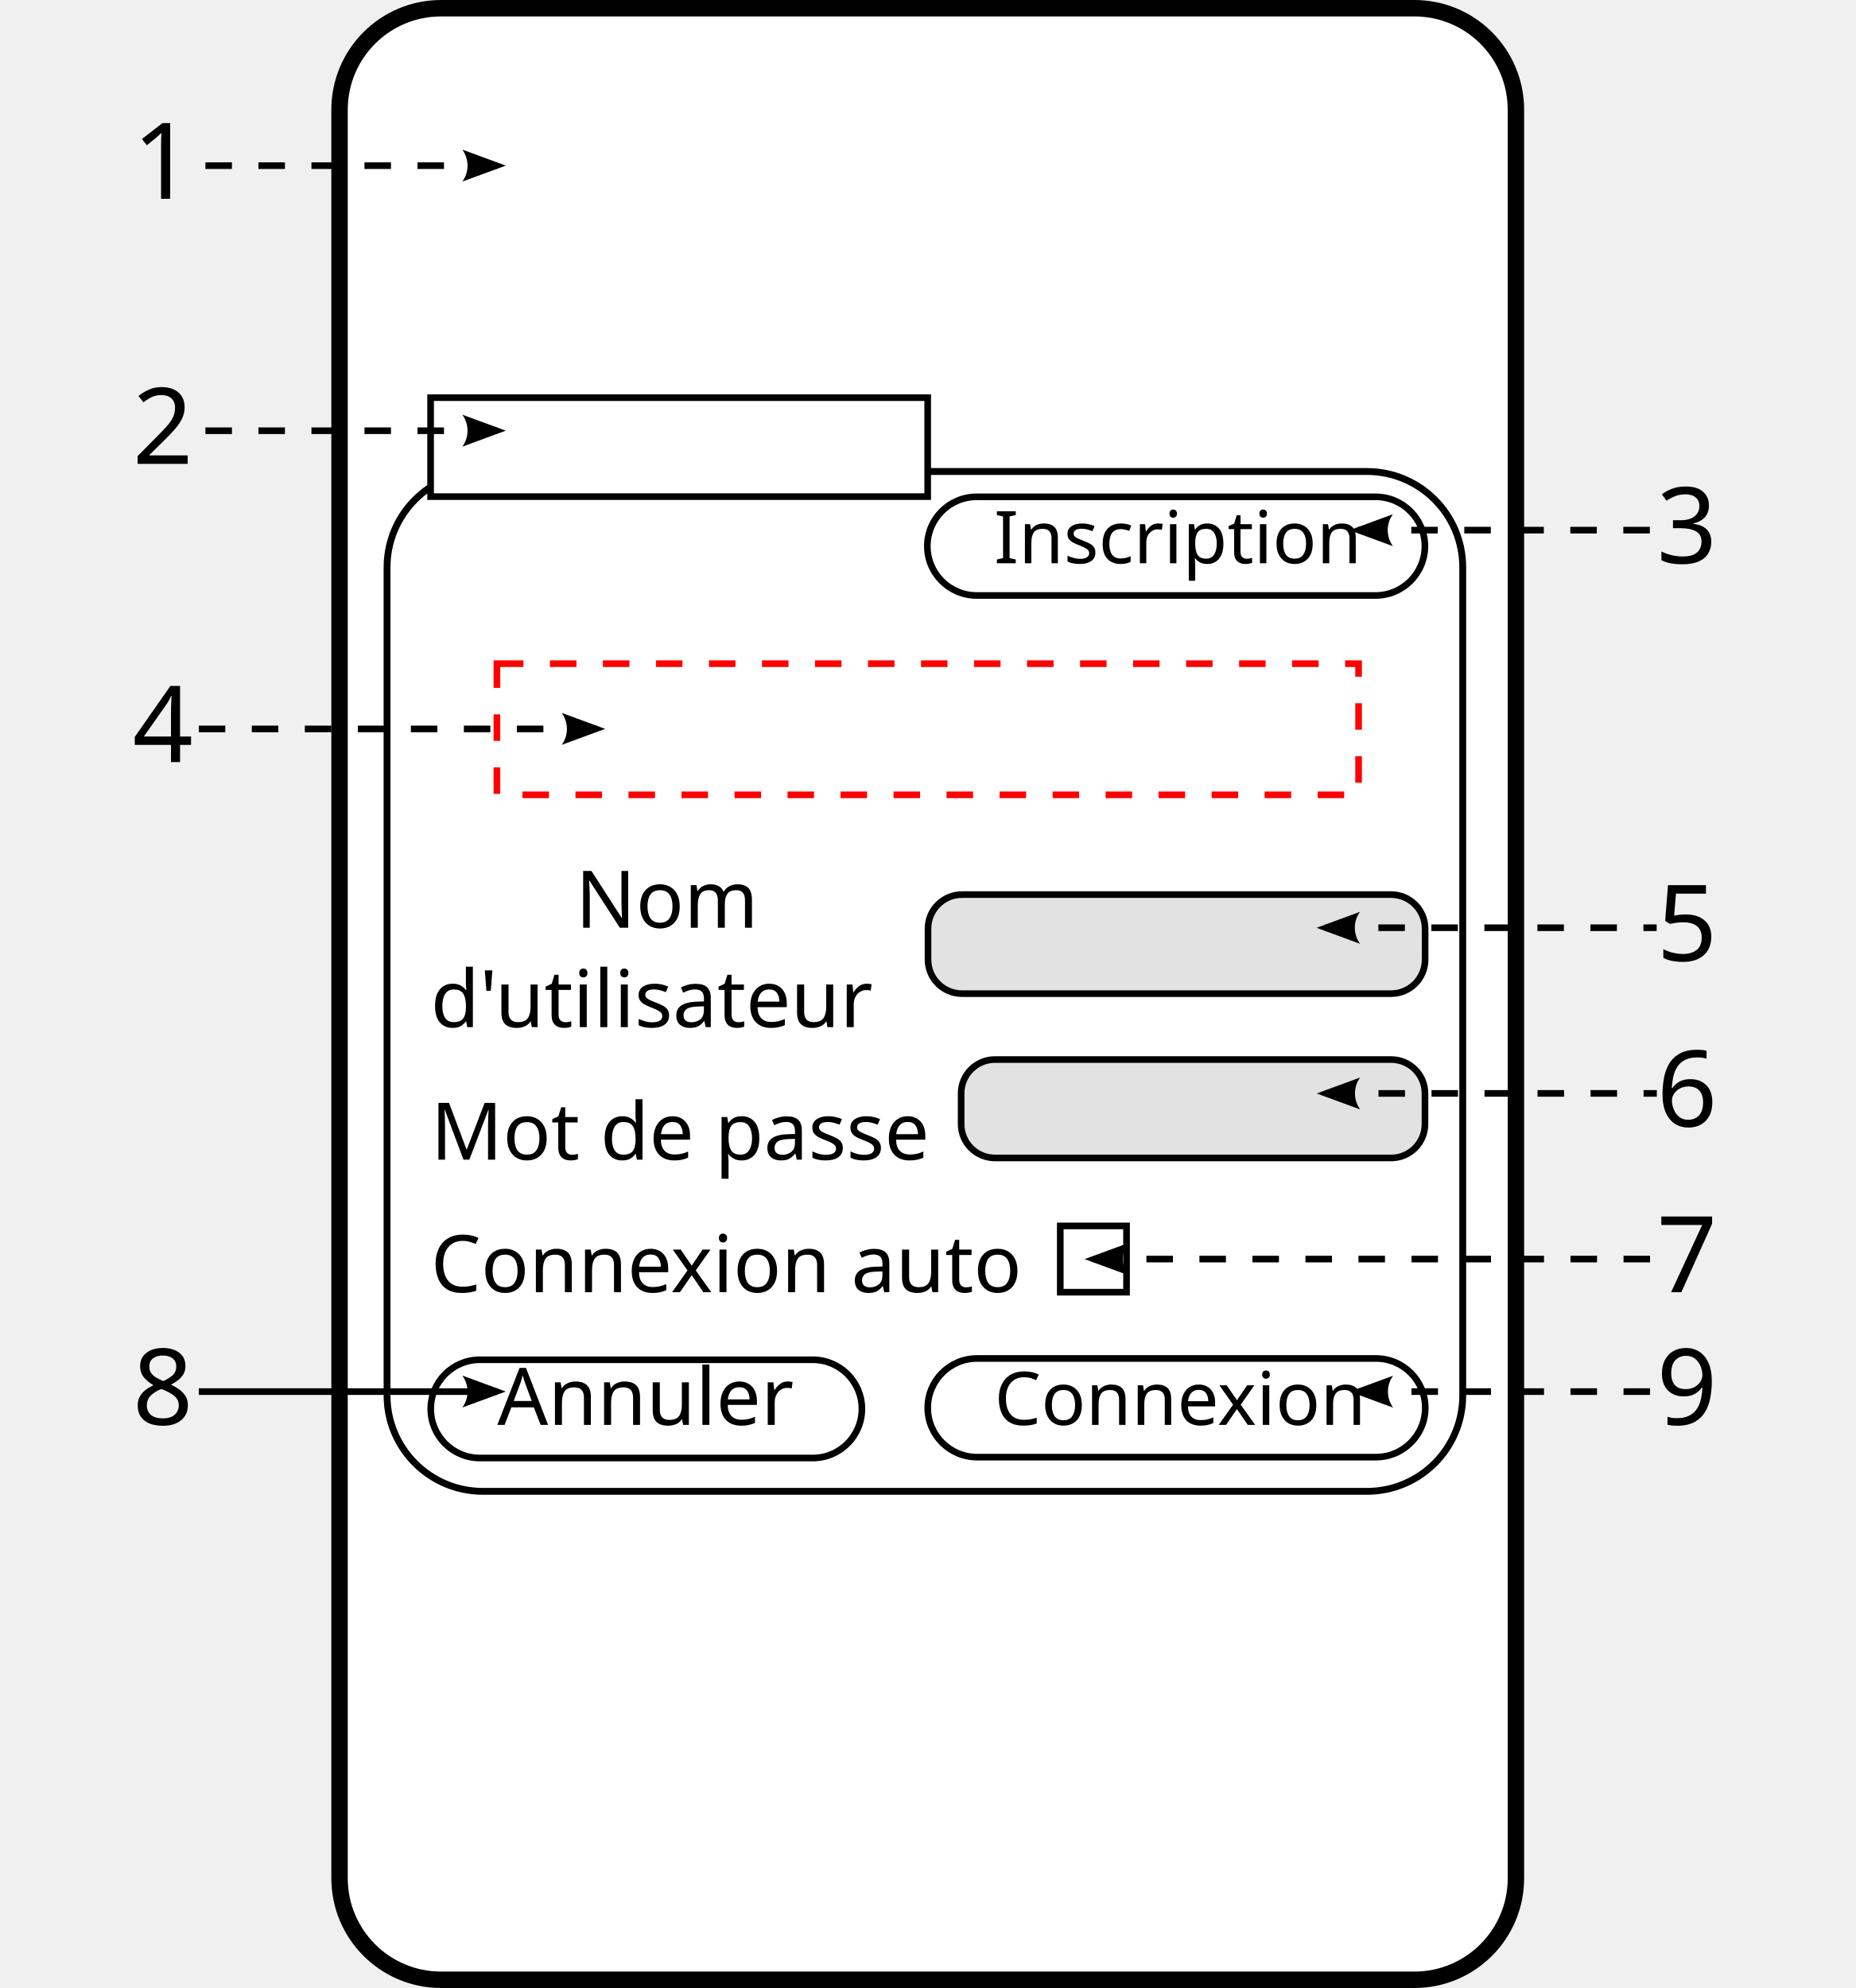
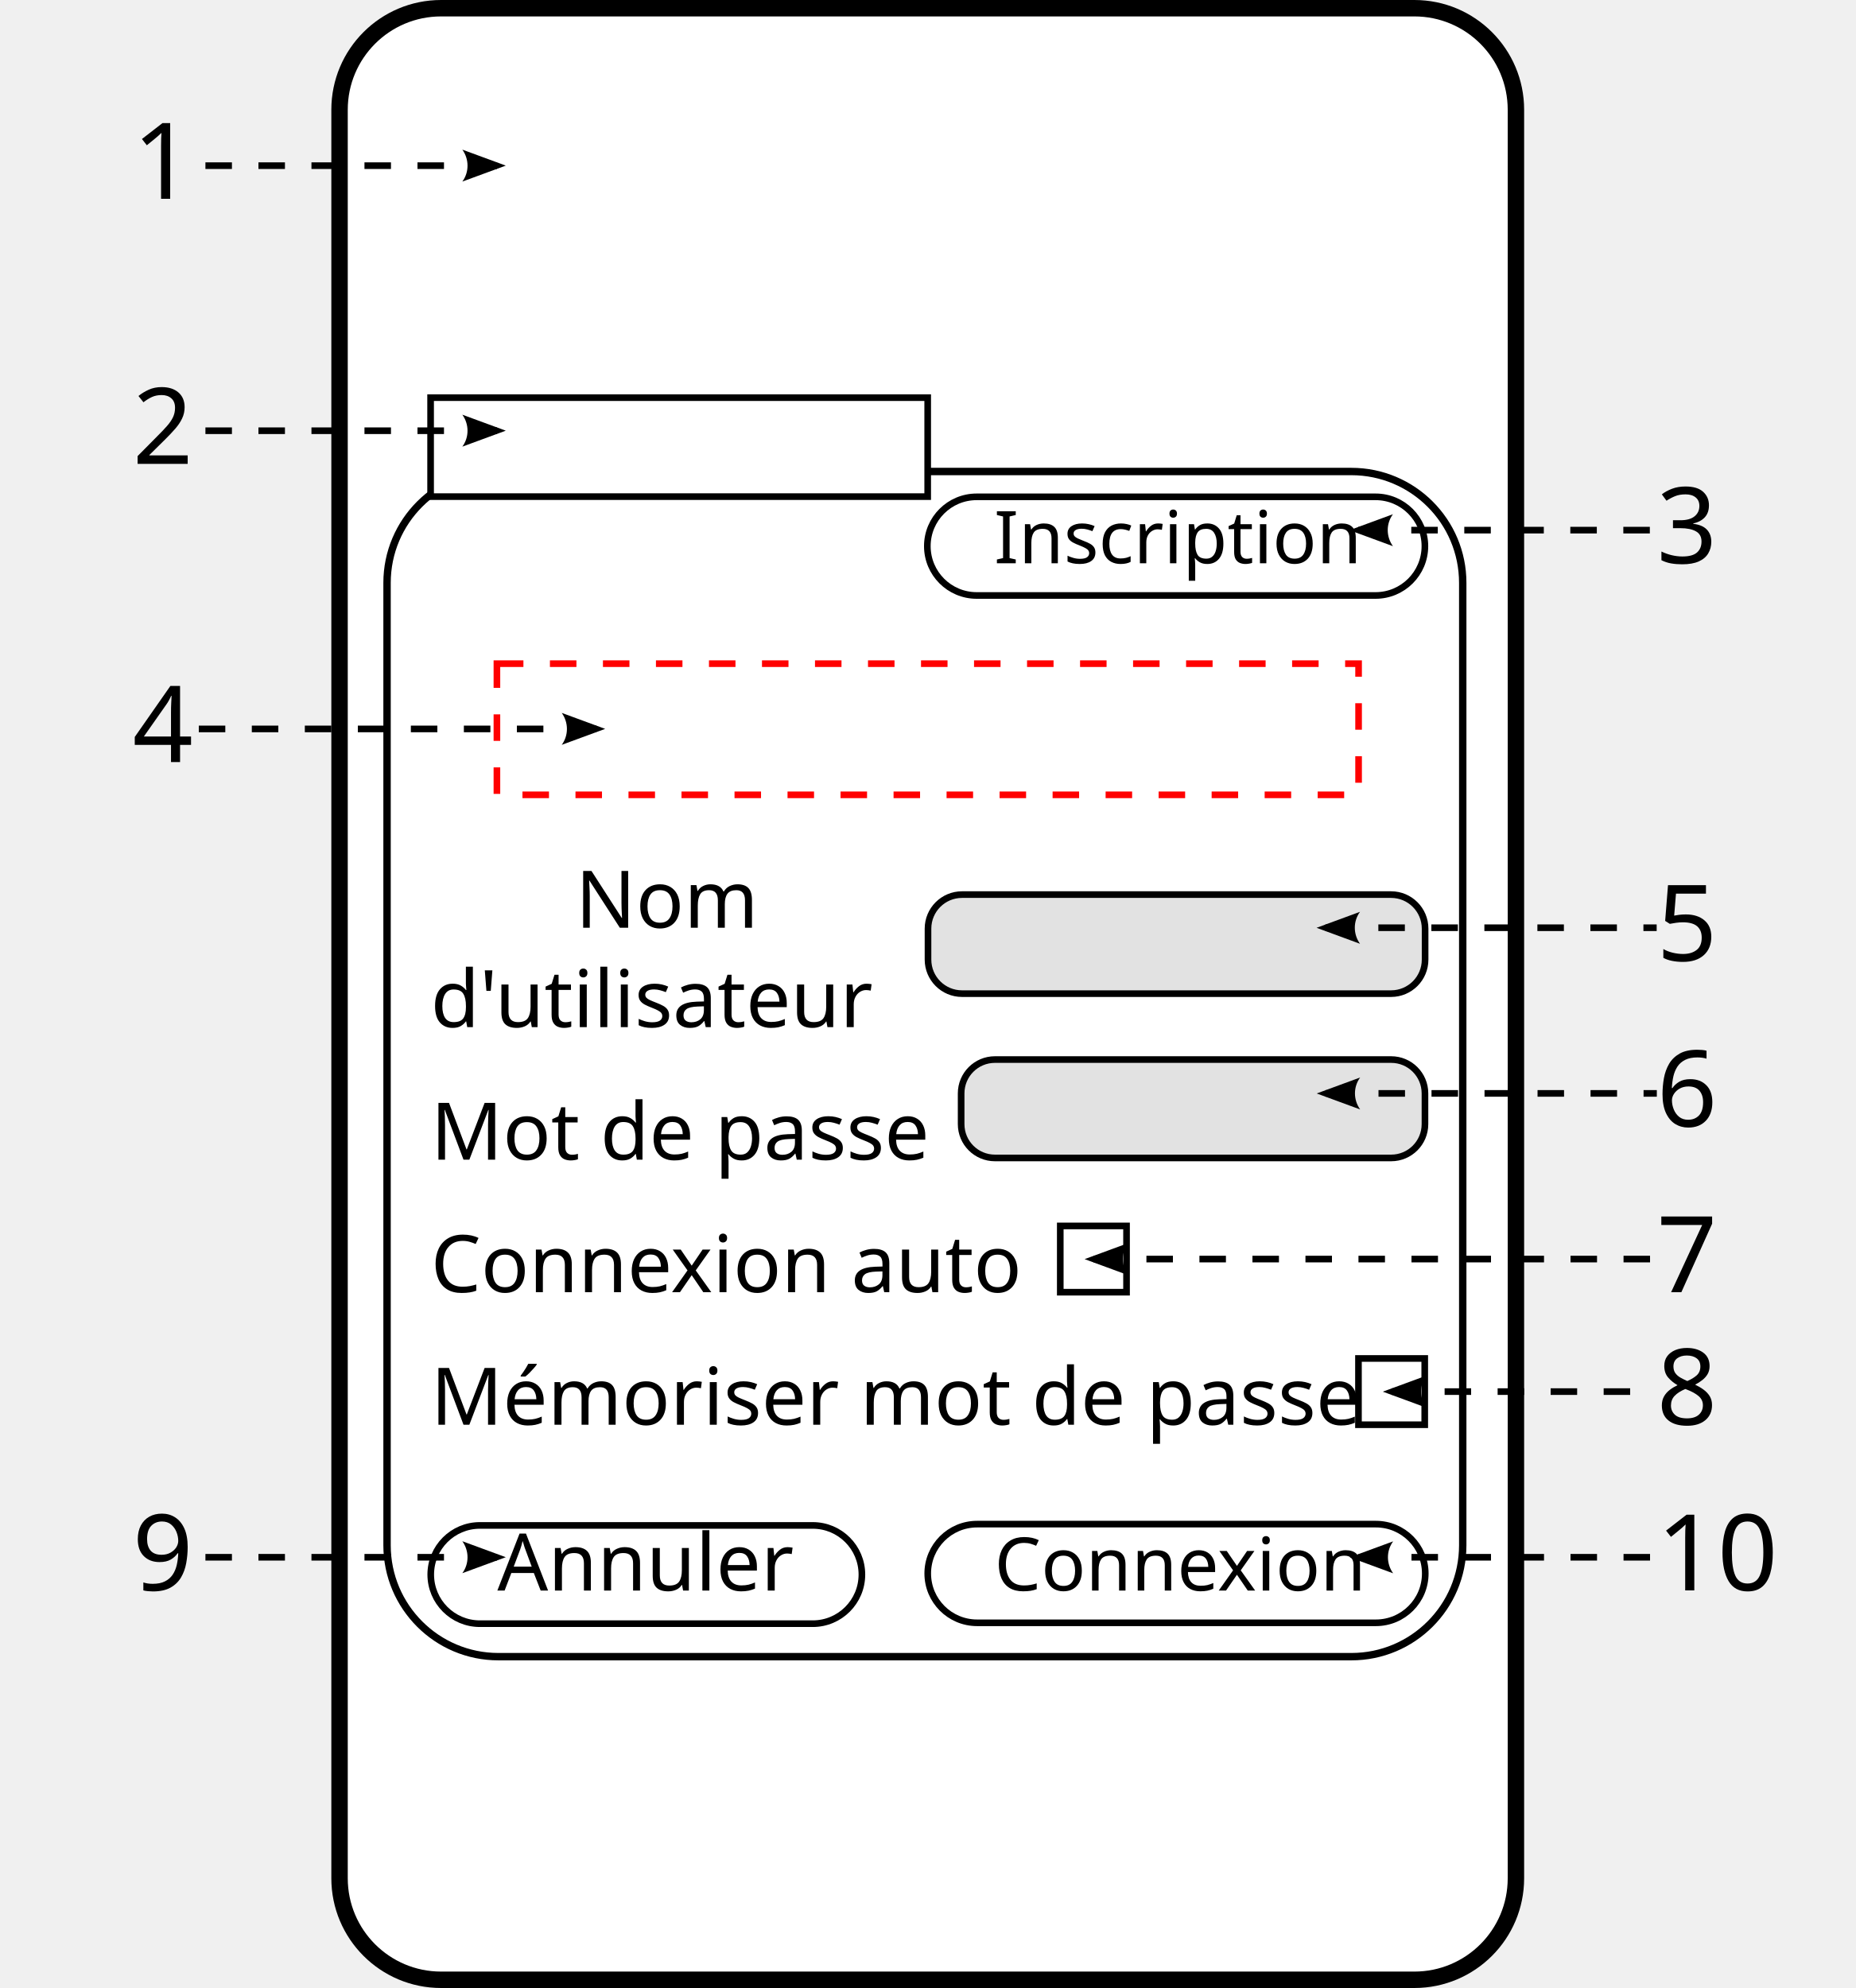
<svg xmlns="http://www.w3.org/2000/svg" version="1.0" width="560" height="600" id="svg2">
  <defs id="defs4">
    <marker orient="auto" refY="0.0" refX="0.0" id="Arrow2Mend" style="overflow:visible;">
      <path id="path5830" style="font-size:12.0;fill-rule:evenodd;stroke-width:0.625;stroke-linejoin:round;" d="M 8.719,4.034 L -2.207,0.016 L 8.719,-4.002 C 6.973,-1.63 6.983,1.616 8.719,4.034 z " transform="scale(0.6) rotate(180) translate(0,0)" />
    </marker>
    <marker refX="0" refY="0" orient="auto" id="Arrow2Mstart" style="overflow:visible">
      <path d="M 8.719,4.034 L -2.207,0.016 L 8.719,-4.002 C 6.973,-1.63 6.983,1.616 8.719,4.034 L 8.719,4.034 L 8.719,4.034 z" transform="scale(0.6,0.6)" id="path5217" style="font-size:12px;fill-rule:evenodd;stroke-width:0.625;stroke-linejoin:round" />
    </marker>
  </defs>
  <g transform="translate(0,147.9998)" id="layer1">
    <rect width="355.044" height="595.044" ry="30.646" x="102.478" y="-145.522" id="rect2385" style="fill:#ffffff;fill-opacity:1;fill-rule:evenodd;stroke:#000000;stroke-width:4.956;stroke-linecap:butt;stroke-linejoin:miter;stroke-miterlimit:4;stroke-dasharray:none;stroke-opacity:1" />
-     <rect width="324.654" height="307.801" ry="28.927" x="116.815" y="-5.695" id="rect6597" style="fill:#000000;fill-opacity:0;stroke:#000000;stroke-width:2.069;stroke-miterlimit:4;stroke-dasharray:none;stroke-dashoffset:0;stroke-opacity:1" />
+     <rect width="324.654" height="357.696" ry="33.616" x="116.815" y="-5.695" id="rect6597" style="fill:#000000;fill-opacity:0;stroke:#000000;stroke-width:2.23;stroke-miterlimit:4;stroke-opacity:1;stroke-dasharray:none;stroke-dashoffset:0" />
    <rect width="150.028" height="29.893" ry="10.269" x="280.082" y="121.999" id="rect7109" style="fill:#000000;fill-opacity:0.116;stroke:#000000;stroke-width:2;stroke-miterlimit:4;stroke-dasharray:none;stroke-dashoffset:0;stroke-opacity:1" />
    <rect width="139.989" height="29.695" ry="10.201" x="290.081" y="171.785" id="rect7111" style="fill:#000000;fill-opacity:0.116;stroke:#000000;stroke-width:2;stroke-miterlimit:4;stroke-dasharray:none;stroke-dashoffset:0;stroke-opacity:1" />
-     <rect width="150.16" height="29.779" ry="14.889" x="280" y="262" id="rect7113" style="fill:#000000;fill-opacity:0;stroke:#000000;stroke-width:2;stroke-miterlimit:4;stroke-dasharray:none;stroke-dashoffset:0;stroke-opacity:1" />
+     <rect width="150.16" height="29.779" ry="14.889" x="280" y="312" id="rect7113" style="fill:#000000;fill-opacity:0;stroke:#000000;stroke-width:2;stroke-miterlimit:4;stroke-opacity:1;stroke-dasharray:none;stroke-dashoffset:0" />
    <text x="130" y="132" id="text7115" xml:space="preserve" style="font-size:24px;font-style:normal;font-variant:normal;font-weight:normal;font-stretch:normal;line-height:125%;letter-spacing:0px;word-spacing:0px;fill:#000000;fill-opacity:1;stroke:none;font-family:Utopia;-inkscape-font-specification:Utopia">
      <tspan x="130" y="132" id="tspan7117">       Nom </tspan>
      <tspan x="130" y="162" id="tspan7119">d'utilisateur</tspan>
    </text>
    <text x="130" y="202" id="text7121" xml:space="preserve" style="font-size:22.848px;font-style:normal;font-variant:normal;font-weight:normal;font-stretch:normal;line-height:125%;letter-spacing:0px;word-spacing:0px;fill:#000000;fill-opacity:1;stroke:none;font-family:Utopia;-inkscape-font-specification:Utopia">
      <tspan x="130" y="202" id="tspan7123" style="font-size:24px">Mot de passe</tspan>
    </text>
-     <rect width="130.127" height="29.658" ry="14.829" x="130.003" y="262.389" id="rect7125" style="fill:#000000;fill-opacity:0;stroke:#000000;stroke-width:2;stroke-miterlimit:4;stroke-dasharray:none;stroke-dashoffset:0;stroke-opacity:1" />
-     <text x="150.105" y="282.056" id="text7127" xml:space="preserve" style="font-size:24px;font-style:normal;font-variant:normal;font-weight:normal;font-stretch:normal;line-height:125%;letter-spacing:0px;word-spacing:0px;fill:#000000;fill-opacity:1;stroke:none;font-family:Utopia;-inkscape-font-specification:Utopia">
-       <tspan x="150.105" y="282.056" id="tspan7129">Annuler</tspan>
+     <rect width="130.127" height="29.658" ry="14.829" x="130.003" y="312.389" id="rect7125" style="fill:#000000;fill-opacity:0;stroke:#000000;stroke-width:2;stroke-miterlimit:4;stroke-opacity:1;stroke-dasharray:none;stroke-dashoffset:0" />
+     <text x="150.105" y="332.056" id="text7127" xml:space="preserve" style="font-size:24px;font-style:normal;font-variant:normal;font-weight:normal;font-stretch:normal;line-height:125%;letter-spacing:0px;word-spacing:0px;fill:#000000;fill-opacity:1;stroke:none;font-family:Utopia;-inkscape-font-specification:Utopia">
+       <tspan x="150.105" y="332.056" id="tspan7129">Annuler</tspan>
    </text>
-     <text x="300.105" y="282.056" id="text7131" xml:space="preserve" style="font-size:22.311px;font-style:normal;font-variant:normal;font-weight:normal;font-stretch:normal;line-height:125%;letter-spacing:0px;word-spacing:0px;fill:#000000;fill-opacity:1;stroke:none;font-family:Utopia;-inkscape-font-specification:Utopia">
-       <tspan x="300.105" y="282.056" id="tspan7133">Connexion</tspan>
+     <text x="300.105" y="332.056" id="text7131" xml:space="preserve" style="font-size:22.311px;font-style:normal;font-variant:normal;font-weight:normal;font-stretch:normal;line-height:125%;letter-spacing:0px;word-spacing:0px;fill:#000000;fill-opacity:1;stroke:none;font-family:Utopia;-inkscape-font-specification:Utopia">
+       <tspan x="300.105" y="332.056" id="tspan7133">Connexion</tspan>
    </text>
    <rect width="150.027" height="29.873" ry="0" x="129.96" y="-27.987" id="rect7135" style="fill:#ffffff;fill-opacity:1;stroke:#000000;stroke-width:2;stroke-miterlimit:4;stroke-dasharray:none;stroke-dashoffset:0;stroke-opacity:1" />
    <rect width="150.171" height="29.77" ry="14.885" x="279.879" y="1.95" id="rect7137" style="fill:#000000;fill-opacity:0;stroke:#000000;stroke-width:2;stroke-miterlimit:4;stroke-dasharray:none;stroke-dashoffset:0;stroke-opacity:1" />
    <text x="300" y="22" id="text7139" xml:space="preserve" style="font-size:23.012px;font-style:normal;font-variant:normal;font-weight:normal;font-stretch:normal;line-height:125%;letter-spacing:0px;word-spacing:0px;fill:#000000;fill-opacity:1;stroke:none;font-family:Utopia;-inkscape-font-specification:Utopia">
      <tspan x="300" y="22" id="tspan7141" style="font-size:22px">Inscription</tspan>
    </text>
    <rect width="260.062" height="39.588" ry="0" x="149.973" y="52.302" id="rect7893" style="fill:#ffffff;fill-opacity:1;stroke:#ff0000;stroke-width:2;stroke-miterlimit:4;stroke-dasharray:8,8;stroke-dashoffset:0;stroke-opacity:1" />
    <text x="40" y="-88" id="text8271" xml:space="preserve" style="font-size:32px;font-style:normal;font-variant:normal;font-weight:normal;font-stretch:normal;line-height:125%;letter-spacing:0px;word-spacing:0px;fill:#000000;fill-opacity:1;stroke:none;font-family:Utopia;-inkscape-font-specification:Utopia">
      <tspan x="40" y="-88" id="tspan8273">1</tspan>
    </text>
    <text x="564.856" y="296.632" id="text8275" xml:space="preserve" style="font-size:32px;font-style:normal;font-variant:normal;font-weight:normal;font-stretch:normal;line-height:125%;letter-spacing:0px;word-spacing:0px;fill:#000000;fill-opacity:1;stroke:none;font-family:Utopia;-inkscape-font-specification:Utopia">
      <tspan x="564.856" y="296.632" id="tspan8277" />
    </text>
    <text x="40" y="-8" id="text8295" xml:space="preserve" style="font-size:32px;font-style:normal;font-variant:normal;font-weight:normal;font-stretch:normal;line-height:125%;letter-spacing:0px;word-spacing:0px;fill:#000000;fill-opacity:1;stroke:none;font-family:Utopia;-inkscape-font-specification:Utopia">
      <tspan x="40" y="-8" id="tspan8297">2</tspan>
    </text>
    <text x="40" y="82" id="text8299" xml:space="preserve" style="font-size:32px;font-style:normal;font-variant:normal;font-weight:normal;font-stretch:normal;line-height:125%;letter-spacing:0px;word-spacing:0px;fill:#000000;fill-opacity:1;stroke:none;font-family:Utopia;-inkscape-font-specification:Utopia">
      <tspan x="40" y="82" id="tspan8301">4</tspan>
    </text>
    <text x="500" y="142" id="text8303" xml:space="preserve" style="font-size:32px;font-style:normal;font-variant:normal;font-weight:normal;font-stretch:normal;line-height:125%;letter-spacing:0px;word-spacing:0px;fill:#000000;fill-opacity:1;stroke:none;font-family:Utopia;-inkscape-font-specification:Utopia">
      <tspan x="500" y="142" id="tspan8305">5</tspan>
    </text>
    <text x="500" y="192" id="text8307" xml:space="preserve" style="font-size:32px;font-style:normal;font-variant:normal;font-weight:normal;font-stretch:normal;line-height:125%;letter-spacing:0px;word-spacing:0px;fill:#000000;fill-opacity:1;stroke:none;font-family:Utopia;-inkscape-font-specification:Utopia">
      <tspan x="500" y="192" id="tspan8309">6</tspan>
    </text>
    <text x="500" y="22" id="text8311" xml:space="preserve" style="font-size:32px;font-style:normal;font-variant:normal;font-weight:normal;font-stretch:normal;line-height:125%;letter-spacing:0px;word-spacing:0px;fill:#000000;fill-opacity:1;stroke:none;font-family:Utopia;-inkscape-font-specification:Utopia">
      <tspan x="500" y="22" id="tspan8313">3</tspan>
    </text>
    <text x="500" y="242" id="text4763" xml:space="preserve" style="font-size:32px;font-style:normal;font-variant:normal;font-weight:normal;font-stretch:normal;fill:#000000;fill-opacity:1;stroke:none;font-family:Utopia;-inkscape-font-specification:Utopia">
      <tspan x="500" y="242" id="tspan4765">7</tspan>
    </text>
-     <text x="40" y="282" id="text4767" xml:space="preserve" style="font-size:32px;font-style:normal;font-variant:normal;font-weight:normal;font-stretch:normal;fill:#000000;fill-opacity:1;stroke:none;font-family:Utopia;-inkscape-font-specification:Utopia">
-       <tspan x="40" y="282" id="tspan4769">8</tspan>
+     <text x="500" y="282" id="text4767" xml:space="preserve" style="font-size:32px;font-style:normal;font-variant:normal;font-weight:normal;font-stretch:normal;fill:#000000;fill-opacity:1;stroke:none;font-family:Utopia;-inkscape-font-specification:Utopia">
+       <tspan x="500" y="282" id="tspan4769">8</tspan>
    </text>
    <path style="fill:none;fill-rule:evenodd;stroke:#000000;stroke-width:2;stroke-linecap:butt;stroke-linejoin:miter;stroke-opacity:1;stroke-miterlimit:4;stroke-dasharray:8, 8;stroke-dashoffset:0;marker-start:url(#Arrow2Mstart)" d="M 150,50 L 60,50" id="path3209" transform="translate(0,-147.9998)" />
    <path style="fill:none;fill-rule:evenodd;stroke:#000000;stroke-width:2;stroke-linecap:butt;stroke-linejoin:miter;stroke-opacity:1;stroke-miterlimit:4;stroke-dasharray:8, 8;stroke-dashoffset:0;marker-start:url(#Arrow2Mstart)" d="M 150,-18 L 60,-18" id="path3211" />
-     <path style="fill:none;fill-rule:evenodd;stroke:#000000;stroke-width:2;stroke-linecap:butt;stroke-linejoin:miter;marker-start:url(#Arrow2Mstart);stroke-miterlimit:4;stroke-dasharray:none;stroke-opacity:1" d="M 150,272 L 60,272" id="path3213" />
+     <path style="fill:none;stroke:#000000;stroke-width:2;stroke-linecap:butt;stroke-linejoin:miter;stroke-miterlimit:4;stroke-opacity:1;stroke-dasharray:8,8;marker-start:url(#Arrow2Mstart);stroke-dashoffset:0" d="m 150,322 -90,0" id="path3213" />
    <path style="fill:none;fill-rule:evenodd;stroke:#000000;stroke-width:2;stroke-linecap:butt;stroke-linejoin:miter;stroke-opacity:1;stroke-miterlimit:4;stroke-dasharray:8, 8;stroke-dashoffset:0;marker-start:url(#Arrow2Mstart)" d="M 409.938,12 L 499.938,12" id="path3215" />
    <path style="fill:none;fill-rule:evenodd;stroke:#000000;stroke-width:2;stroke-linecap:butt;stroke-linejoin:miter;stroke-opacity:1;stroke-miterlimit:4;stroke-dasharray:8, 8;stroke-dashoffset:0;marker-start:none;marker-end:url(#Arrow2Mend)" d="M 60,72 L 180,72" id="path3217" />
    <path style="fill:none;fill-rule:evenodd;stroke:#000000;stroke-width:2;stroke-linecap:butt;stroke-linejoin:miter;stroke-opacity:1;marker-start:url(#Arrow2Mstart);stroke-miterlimit:4;stroke-dasharray:8,8;stroke-dashoffset:0" d="M 400,132 L 500,132" id="path3219" />
    <path style="fill:none;fill-rule:evenodd;stroke:#000000;stroke-width:2;stroke-linecap:butt;stroke-linejoin:miter;stroke-opacity:1;marker-start:url(#Arrow2Mstart);stroke-miterlimit:4;stroke-dasharray:8,8;stroke-dashoffset:0" d="M 400.045,182 L 500.045,182" id="path3221" />
-     <path style="fill:none;fill-rule:evenodd;stroke:#000000;stroke-width:2;stroke-linecap:butt;stroke-linejoin:miter;marker-start:url(#Arrow2Mstart);stroke-miterlimit:4;stroke-dasharray:8, 8;stroke-dashoffset:0;stroke-opacity:1" d="M 410,272 L 500,272" id="path3223" />
+     <path style="fill:none;stroke:#000000;stroke-width:2;stroke-linecap:butt;stroke-linejoin:miter;stroke-miterlimit:4;stroke-opacity:1;stroke-dasharray:8, 8;stroke-dashoffset:0;marker-start:url(#Arrow2Mstart)" d="m 410,322 90,0" id="path3223" />
    <text xml:space="preserve" style="font-size:24px;font-style:normal;font-variant:normal;font-weight:normal;font-stretch:normal;fill:#000000;fill-opacity:1;stroke:none;stroke-width:1px;stroke-linecap:butt;stroke-linejoin:miter;stroke-opacity:1;font-family:Utopia;-inkscape-font-specification:Utopia" x="130" y="242" id="text2430">
      <tspan id="tspan2432" x="130" y="242">Connexion auto</tspan>
    </text>
    <rect style="fill:#ffffff;fill-rule:evenodd;stroke:#000000;stroke-width:2;stroke-linecap:butt;stroke-linejoin:miter;stroke-opacity:1;fill-opacity:1;stroke-miterlimit:4;stroke-dasharray:none" id="rect2434" width="20" height="20" x="320" y="370" transform="translate(0,-147.9998)" ry="0" />
    <path style="fill:none;fill-rule:evenodd;stroke:#000000;stroke-width:2;stroke-linecap:butt;stroke-linejoin:miter;stroke-opacity:1;stroke-miterlimit:4;stroke-dasharray:8, 8;stroke-dashoffset:0;marker-start:url(#Arrow2Mstart)" d="M 330,380 L 500,380" id="path3218" transform="translate(0,-147.9998)" />
-     <text xml:space="preserve" style="font-size:32px;font-style:normal;font-variant:normal;font-weight:normal;font-stretch:normal;fill:#000000;fill-opacity:1;stroke:none;stroke-width:1px;stroke-linecap:butt;stroke-linejoin:miter;stroke-opacity:1;font-family:Utopia;-inkscape-font-specification:Utopia" x="500" y="282" id="text3741">
-       <tspan id="tspan3743" x="500" y="282">9</tspan>
+     <text xml:space="preserve" style="font-size:32px;font-style:normal;font-variant:normal;font-weight:normal;font-stretch:normal;fill:#000000;fill-opacity:1;stroke:none;font-family:Utopia;-inkscape-font-specification:Utopia" x="40" y="332" id="text3741">
+       <tspan id="tspan3743" x="40" y="332">9</tspan>
+     </text>
+     <text xml:space="preserve" style="font-size:32px;font-style:normal;font-variant:normal;font-weight:normal;font-stretch:normal;fill:#000000;fill-opacity:1;stroke:none;font-family:Utopia;-inkscape-font-specification:Utopia" x="130" y="282" id="text2869">
+       <tspan id="tspan2871" x="130" y="282" style="font-size:24px">Mémoriser mot de passe</tspan>
+     </text>
+     <rect ry="0" y="262" x="410" height="20" width="20" id="rect2873" style="fill:#ffffff;fill-opacity:1;fill-rule:evenodd;stroke:#000000;stroke-width:2;stroke-linecap:butt;stroke-linejoin:miter;stroke-miterlimit:4;stroke-opacity:1;stroke-dasharray:none" />
+     <path style="fill:none;stroke:#000000;stroke-width:2;stroke-linecap:butt;stroke-linejoin:miter;stroke-opacity:1;stroke-miterlimit:4;stroke-dasharray:8, 8;stroke-dashoffset:0;marker-start:url(#Arrow2Mstart)" d="m 420,420 80,0" id="path3659" transform="translate(0,-147.9998)" />
+     <text xml:space="preserve" style="font-size:32px;font-style:normal;font-variant:normal;font-weight:normal;font-stretch:normal;fill:#000000;fill-opacity:1;stroke:none;font-family:Utopia;-inkscape-font-specification:Utopia" x="500" y="332" id="text3847">
+       <tspan id="tspan3849" x="500" y="332">10</tspan>
    </text>
  </g>
</svg>
